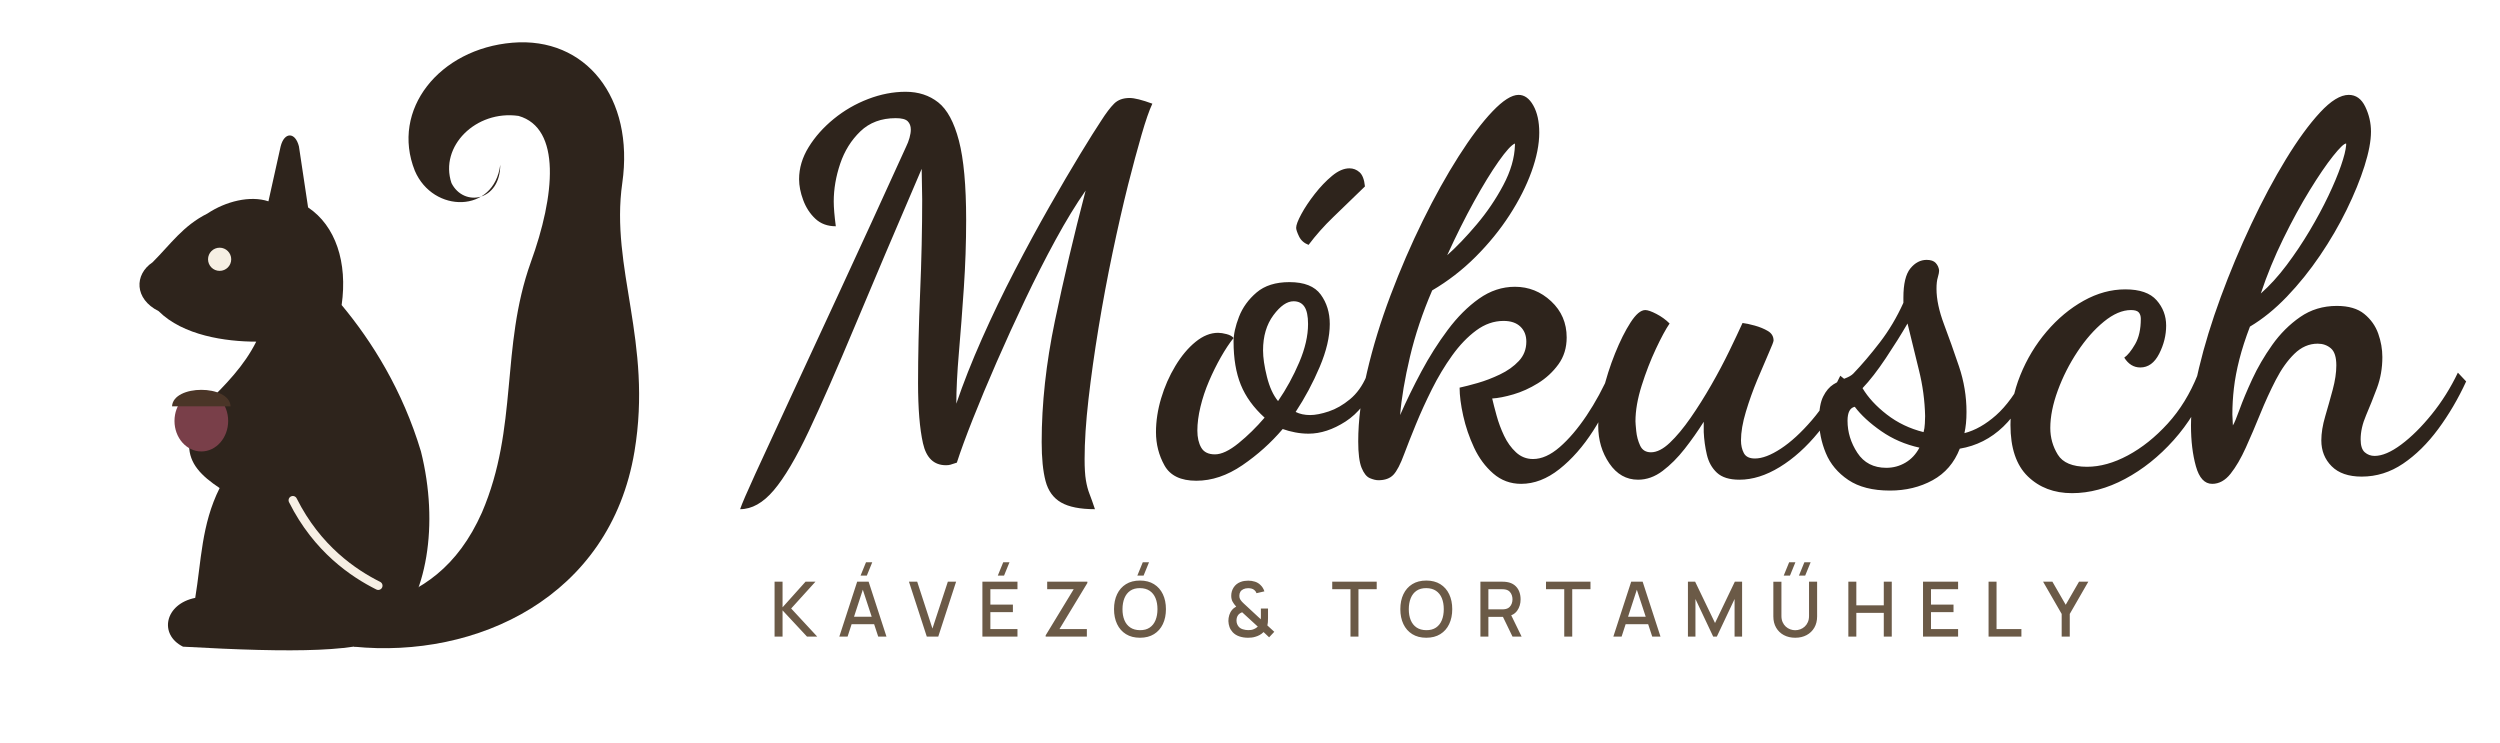
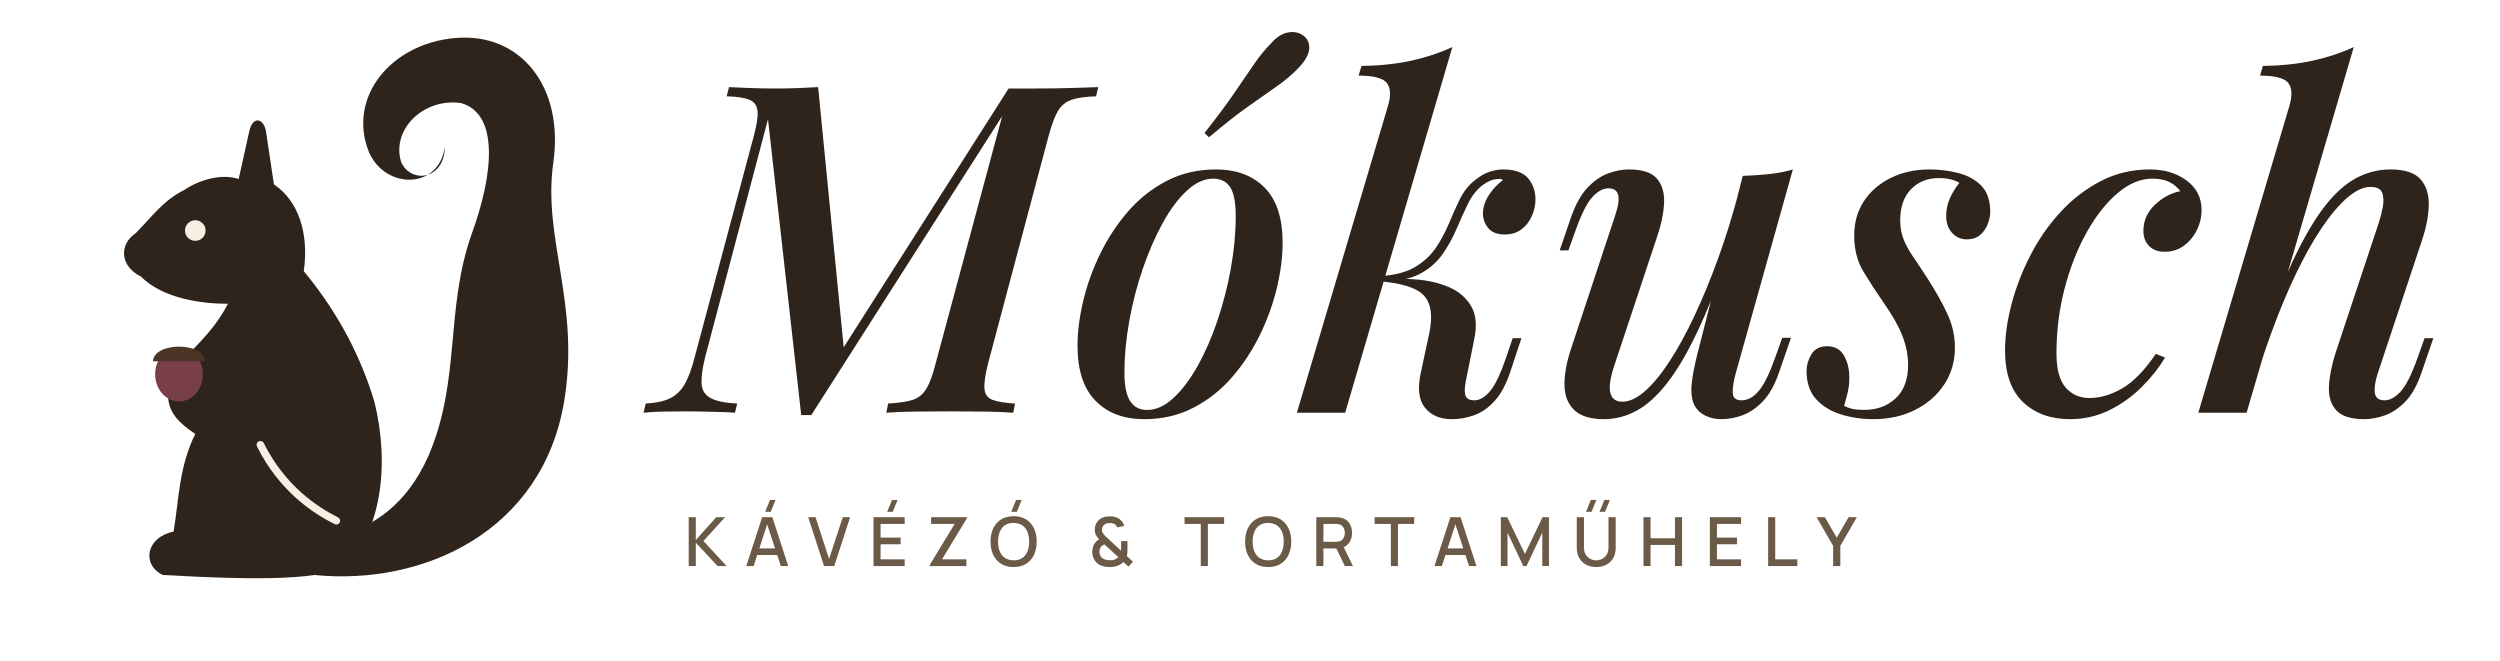
- <svg xmlns="http://www.w3.org/2000/svg" viewBox="0 0 377 112" role="img" aria-label="Mókusch kávézó és tortaműhely – logó">
+ <svg xmlns="http://www.w3.org/2000/svg" viewBox="0 0 424 112" role="img" aria-label="Mókusch kávézó és tortaműhely – logó">
  <g transform="translate(0 0) scale(0.92)">
    <path d="M58 106 C 78 108, 100 98, 104 74 C 107 56, 100 44, 102 30 C 104 16, 96 6, 84 7 C 72 8, 64 18, 68 28 C 71 35, 81 35, 82 27 C 82 33, 76 34, 74 30 C 72 24, 78 18, 85 19 C 92 21, 91 32, 87 43 C 82 57, 85 70, 79 84 C 75 93, 69 97, 62 99 Z" fill="#2E241C" />
    <path d="M30 106 C 26 104, 27 99, 32 98 C 33 92, 33 86, 36 80 C 33 78, 31 76, 31 73 C 28 70, 30 66, 34 66 C 37 63, 40 60, 42 56 C 37 56, 30 55, 26 51 C 22 49, 22 45, 25 43 C 28 40, 30 37, 34 35 C 37 33, 41 32, 44 33 L 46 24 C 46.6 21.6, 48.4 21.6, 49 24 L 50.5 34 C 55 37, 57 43, 56 50 C 61 56, 66 64, 69 74 C 72 86, 70 98, 64 104 C 60 107, 48 107, 30 106 Z" fill="#2E241C" />
    <circle cx="36" cy="42.5" r="1.9" fill="#F6EFE4" />
    <path d="M48 82 C 52 90, 58 94, 62 96" fill="none" stroke="#F6EFE4" stroke-width="1.4" stroke-linecap="round" />
    <g transform="translate(29 63)">
      <ellipse cx="4" cy="6" rx="4.4" ry="5" fill="#793F49" />
      <path d="M-0.8 3.6 C -0.6 0, 8.6 0, 8.8 3.6 Z" fill="#4A3527" />
    </g>
  </g>
-   <path d="M111.61 76.786Q112.0 75.616 113.911 71.443Q115.822 67.27 119.059 60.289Q122.296 53.308 126.742 43.714Q131.188 34.12 136.648 22.108Q136.96 21.484 137.155 20.782Q137.35 20.08 137.35 19.534Q137.35 18.754 136.882 18.286Q136.414 17.818 135.088 17.818Q131.812 17.818 129.745 19.807Q127.678 21.796 126.703 24.682Q125.728 27.568 125.728 30.376Q125.728 31.078 125.806 32.014Q125.884 32.95 126.04 34.12Q124.168 34.12 122.959 32.989Q121.75 31.858 121.126 30.181Q120.502 28.504 120.502 27.022Q120.502 24.526 121.945 22.186Q123.388 19.846 125.728 17.935Q128.068 16.024 130.915 14.932Q133.762 13.84 136.57 13.84Q139.456 13.84 141.484 15.439Q143.512 17.038 144.604 21.211Q145.696 25.384 145.696 33.184Q145.696 38.254 145.345 43.441Q144.994 48.628 144.604 53.152Q144.214 57.676 144.214 60.874Q145.774 56.272 148.075 51.085Q150.376 45.898 153.028 40.789Q155.68 35.68 158.254 31.156Q160.828 26.632 162.895 23.239Q164.962 19.846 166.054 18.208Q167.146 16.492 168.004 15.634Q168.862 14.776 170.344 14.776Q171.436 14.776 173.776 15.634Q173.074 17.116 172.138 20.353Q171.202 23.59 170.11 27.88Q168.94 32.56 167.77 38.137Q166.6 43.714 165.664 49.408Q164.728 55.102 164.143 60.211Q163.558 65.32 163.558 69.22Q163.558 71.248 163.753 72.418Q163.948 73.588 164.299 74.485Q164.65 75.382 165.118 76.786Q161.764 76.786 160.009 75.772Q158.254 74.758 157.669 72.535Q157.084 70.312 157.084 66.646Q157.084 57.988 159.073 48.433Q161.062 38.878 163.714 28.738Q161.53 31.858 159.19 36.148Q156.85 40.438 154.588 45.196Q152.326 49.954 150.298 54.595Q148.27 59.236 146.71 63.175Q145.15 67.114 144.292 69.766Q143.59 70.0 143.317 70.078Q143.044 70.156 142.654 70.156Q139.924 70.156 139.183 66.841Q138.442 63.526 138.442 57.754Q138.442 54.712 138.52 51.241Q138.598 47.77 138.754 44.143Q138.91 40.516 138.988 36.928Q139.066 33.34 139.066 30.064Q139.066 28.894 139.027 27.724Q138.988 26.554 138.988 25.462Q133.06 39.268 128.965 49.057Q124.87 58.846 121.984 64.969Q119.098 71.092 116.68 73.939Q114.262 76.786 111.61 76.786ZM180.406 72.496Q176.896 72.496 175.609 70.195Q174.322 67.894 174.322 65.164Q174.322 62.668 175.102 60.055Q175.882 57.442 177.247 55.18Q178.612 52.918 180.289 51.553Q181.966 50.188 183.682 50.188Q184.228 50.188 184.969 50.383Q185.71 50.578 186.022 50.968Q185.086 52.138 184.111 53.854Q183.136 55.57 182.317 57.481Q181.498 59.392 181.03 61.342Q180.562 63.292 180.562 64.93Q180.562 66.49 181.147 67.504Q181.732 68.518 183.214 68.518Q184.696 68.518 186.763 66.841Q188.83 65.164 190.702 62.98Q188.206 60.718 187.114 58.027Q186.022 55.336 186.022 51.514Q186.022 49.876 186.841 47.77Q187.66 45.664 189.493 44.104Q191.326 42.544 194.446 42.544Q197.8 42.544 199.165 44.416Q200.53 46.288 200.53 48.862Q200.53 51.748 199.009 55.336Q197.488 58.924 195.382 62.122Q196.318 62.59 197.566 62.59Q198.736 62.59 200.374 62.044Q202.012 61.498 203.572 60.211Q205.132 58.924 206.068 56.74L207.472 57.754Q205.756 61.732 202.909 63.565Q200.062 65.398 197.332 65.398Q196.318 65.398 195.304 65.203Q194.29 65.008 193.432 64.696Q190.78 67.816 187.348 70.156Q183.916 72.496 180.406 72.496ZM192.73 60.484Q194.602 57.754 195.928 54.634Q197.254 51.514 197.254 48.862Q197.254 47.068 196.708 46.249Q196.162 45.43 195.07 45.43Q193.588 45.43 192.028 47.536Q190.468 49.642 190.468 52.84Q190.468 54.478 191.053 56.818Q191.638 59.158 192.73 60.484ZM197.332 36.928Q196.318 36.538 195.889 35.641Q195.46 34.744 195.46 34.354Q195.46 33.73 196.24 32.287Q197.02 30.844 198.268 29.245Q199.516 27.646 200.881 26.515Q202.246 25.384 203.494 25.384Q204.352 25.384 205.015 25.969Q205.678 26.554 205.834 28.114Q203.104 30.766 201.037 32.755Q198.97 34.744 197.332 36.928ZM229.39 72.964Q226.972 72.964 225.178 71.404Q223.384 69.844 222.292 67.504Q221.2 65.164 220.654 62.707Q220.108 60.25 220.108 58.456Q221.2 58.222 222.838 57.754Q224.476 57.286 226.192 56.467Q227.908 55.648 229.039 54.439Q230.17 53.23 230.17 51.514Q230.17 50.11 229.273 49.252Q228.376 48.394 226.738 48.394Q224.554 48.394 222.604 49.837Q220.654 51.28 218.977 53.62Q217.3 55.96 215.935 58.69Q214.57 61.42 213.517 63.994Q212.464 66.568 211.762 68.44Q210.904 70.78 210.124 71.599Q209.344 72.418 207.862 72.418Q207.316 72.418 206.575 72.106Q205.834 71.794 205.327 70.546Q204.82 69.298 204.82 66.568Q204.82 61.81 206.146 56.116Q207.472 50.422 209.695 44.533Q211.918 38.644 214.57 33.262Q217.222 27.88 219.952 23.59Q222.682 19.3 225.061 16.804Q227.44 14.308 229.0 14.308Q230.326 14.308 231.223 15.907Q232.12 17.506 232.12 20.002Q232.12 22.654 230.95 25.891Q229.78 29.128 227.635 32.443Q225.49 35.758 222.526 38.722Q219.562 41.686 215.974 43.792Q213.79 48.862 212.62 53.815Q211.45 58.768 211.138 62.59Q212.542 59.392 214.336 56.038Q216.13 52.684 218.314 49.759Q220.498 46.834 223.033 45.04Q225.568 43.246 228.454 43.246Q231.574 43.246 233.914 45.43Q236.254 47.614 236.254 50.89Q236.254 53.23 235.006 54.946Q233.758 56.662 231.925 57.793Q230.092 58.924 228.22 59.47Q226.348 60.016 225.022 60.094Q225.256 61.108 225.685 62.668Q226.114 64.228 226.816 65.71Q227.518 67.192 228.61 68.206Q229.702 69.22 231.184 69.22Q233.134 69.22 235.201 67.426Q237.268 65.632 239.257 62.668Q241.246 59.704 242.806 56.116L243.898 57.442Q242.572 61.342 240.271 64.93Q237.97 68.518 235.162 70.741Q232.354 72.964 229.39 72.964ZM218.236 38.488Q220.342 36.616 222.682 33.847Q225.022 31.078 226.699 27.919Q228.376 24.76 228.454 21.874Q228.454 21.796 228.454 21.757Q228.454 21.718 228.454 21.64Q227.674 21.952 225.997 24.331Q224.32 26.71 222.292 30.376Q220.264 34.042 218.236 38.488ZM247.018 72.34Q244.366 72.34 242.689 69.883Q241.012 67.426 241.012 64.228Q241.012 62.044 241.714 59.08Q242.416 56.116 243.547 53.308Q244.678 50.5 245.887 48.628Q247.096 46.756 248.11 46.756Q248.656 46.756 249.787 47.341Q250.918 47.926 251.776 48.784Q250.918 50.032 249.709 52.606Q248.5 55.18 247.564 58.144Q246.628 61.108 246.628 63.526Q246.628 63.838 246.745 65.008Q246.862 66.178 247.33 67.192Q247.798 68.206 248.968 68.206Q250.294 68.206 251.815 66.763Q253.336 65.32 254.935 63.019Q256.534 60.718 258.055 58.066Q259.576 55.414 260.785 52.918Q261.994 50.422 262.774 48.706Q263.476 48.784 264.607 49.096Q265.738 49.408 266.596 49.915Q267.454 50.422 267.454 51.358Q267.454 51.592 266.713 53.269Q265.972 54.946 264.997 57.286Q264.022 59.626 263.281 62.083Q262.54 64.54 262.54 66.412Q262.54 67.504 262.969 68.323Q263.398 69.142 264.646 69.142Q266.284 69.142 268.546 67.66Q270.808 66.178 273.226 63.37Q275.644 60.562 277.516 56.662L278.686 57.598Q276.97 61.81 274.24 65.164Q271.51 68.518 268.39 70.429Q265.27 72.34 262.306 72.34Q260.044 72.34 258.913 71.287Q257.782 70.234 257.392 68.557Q257.002 66.88 256.924 65.164Q256.924 64.774 256.924 64.345Q256.924 63.916 256.924 63.604Q255.598 65.71 254.038 67.699Q252.478 69.688 250.723 71.014Q248.968 72.34 247.018 72.34ZM285.004 73.978Q281.104 73.978 278.725 72.379Q276.346 70.78 275.332 68.323Q274.318 65.866 274.318 63.292Q274.318 61.03 274.942 59.782Q275.566 58.534 276.502 57.949Q277.438 57.364 278.257 57.052Q279.076 56.74 279.466 56.35Q281.416 54.322 283.483 51.631Q285.55 48.94 287.032 45.664V44.884Q287.032 41.764 288.085 40.477Q289.138 39.19 290.542 39.19Q291.478 39.19 291.907 39.658Q292.336 40.126 292.414 40.75Q292.414 41.218 292.219 41.842Q292.024 42.466 292.024 43.558Q292.024 45.898 293.155 48.901Q294.286 51.904 295.417 55.258Q296.548 58.612 296.548 62.122Q296.548 63.058 296.47 63.838Q296.392 64.618 296.236 65.32Q298.654 64.696 300.994 62.629Q303.334 60.562 305.44 56.506L306.376 57.208Q304.894 61.654 302.086 64.345Q299.278 67.036 295.534 67.66Q294.286 70.858 291.439 72.418Q288.592 73.978 285.004 73.978ZM284.458 70.546Q286.018 70.546 287.344 69.766Q288.67 68.986 289.45 67.504Q286.252 66.802 283.678 65.008Q281.104 63.214 279.7 61.342Q278.608 61.576 278.608 63.448Q278.608 66.022 280.09 68.284Q281.572 70.546 284.458 70.546ZM290.074 65.164Q290.23 64.618 290.269 63.877Q290.308 63.136 290.308 62.746Q290.23 59.236 289.372 55.804Q288.514 52.372 287.656 48.784Q286.252 51.202 284.38 54.01Q282.508 56.818 280.87 58.534Q282.118 60.64 284.536 62.512Q286.954 64.384 290.074 65.164ZM312.46 74.368Q308.404 74.368 305.791 71.833Q303.178 69.298 303.178 64.072Q303.178 60.25 304.66 56.584Q306.142 52.918 308.638 49.993Q311.134 47.068 314.215 45.352Q317.296 43.636 320.494 43.636Q323.77 43.636 325.213 45.274Q326.656 46.912 326.656 49.096Q326.656 51.28 325.603 53.347Q324.55 55.414 322.756 55.414Q321.274 55.414 320.338 53.932Q321.118 53.386 321.976 51.904Q322.834 50.422 322.834 48.082Q322.834 47.458 322.522 47.107Q322.21 46.756 321.352 46.756Q319.402 46.756 317.257 48.511Q315.112 50.266 313.279 53.035Q311.446 55.804 310.315 58.885Q309.184 61.966 309.184 64.54Q309.184 66.724 310.315 68.557Q311.446 70.39 314.722 70.39Q317.686 70.39 320.884 68.674Q324.082 66.958 326.89 63.877Q329.698 60.796 331.414 56.506L332.974 57.91Q331.102 62.668 327.787 66.373Q324.472 70.078 320.455 72.223Q316.438 74.368 312.46 74.368ZM333.598 72.964Q331.882 72.964 331.141 70.312Q330.4 67.66 330.4 64.15Q330.4 60.562 331.609 55.492Q332.818 50.422 334.885 44.806Q336.952 39.19 339.487 33.808Q342.022 28.426 344.713 24.019Q347.404 19.612 349.861 16.96Q352.318 14.308 354.19 14.308Q355.828 14.308 356.686 16.102Q357.544 17.896 357.544 19.846Q357.544 21.952 356.569 25.033Q355.594 28.114 353.878 31.624Q352.162 35.134 349.861 38.527Q347.56 41.92 344.869 44.728Q342.178 47.536 339.292 49.252Q338.278 51.904 337.693 54.205Q337.108 56.506 336.874 58.534Q336.64 60.562 336.64 62.512Q336.64 62.902 336.679 63.331Q336.718 63.76 336.718 64.15Q337.03 63.682 337.732 61.732Q338.434 59.782 339.643 57.169Q340.852 54.556 342.646 52.021Q344.44 49.486 346.858 47.809Q349.276 46.132 352.396 46.132Q355.048 46.132 356.53 47.341Q358.012 48.55 358.636 50.305Q359.26 52.06 359.26 53.854Q359.26 56.35 358.441 58.534Q357.622 60.718 356.803 62.629Q355.984 64.54 355.984 66.256Q355.984 67.66 356.608 68.206Q357.232 68.752 358.09 68.752Q359.806 68.752 362.107 67.036Q364.408 65.32 366.709 62.473Q369.01 59.626 370.648 56.194L371.896 57.52Q370.102 61.42 367.684 64.696Q365.266 67.972 362.38 69.922Q359.494 71.872 356.14 71.872Q353.176 71.872 351.616 70.312Q350.056 68.752 350.056 66.412Q350.056 64.774 350.641 62.785Q351.226 60.796 351.772 58.768Q352.318 56.74 352.318 55.102Q352.318 53.23 351.499 52.528Q350.68 51.826 349.51 51.826Q347.56 51.826 346.0 53.347Q344.44 54.868 343.192 57.286Q341.944 59.704 340.852 62.395Q339.76 65.086 338.668 67.504Q337.576 69.922 336.367 71.443Q335.158 72.964 333.598 72.964ZM340.93 44.26Q342.958 42.466 344.83 39.97Q346.702 37.474 348.301 34.783Q349.9 32.092 351.109 29.557Q352.318 27.022 353.02 24.994Q353.722 22.966 353.8 21.874Q353.8 21.796 353.8 21.757Q353.8 21.718 353.8 21.64Q353.332 21.64 351.811 23.551Q350.29 25.462 348.301 28.699Q346.312 31.936 344.323 35.992Q342.334 40.048 340.93 44.26Z" fill="#2E241C" />
+   <path d="M171.062 15.01H175.586Q178.596 15.01 181.397 14.932Q184.197 14.854 186.272 14.776L185.882 16.336Q183.23 16.414 181.748 16.921Q180.266 17.428 179.447 18.793Q178.628 20.158 177.848 23.044L167.552 61.732Q166.85 64.54 166.967 65.944Q167.084 67.348 168.332 67.816Q169.58 68.284 172.154 68.44L171.842 70.0Q169.829 69.844 167.037 69.805Q164.244 69.766 161.234 69.766Q157.958 69.766 155.017 69.805Q152.076 69.844 150.314 70.0L150.626 68.44Q153.356 68.284 154.799 67.816Q156.242 67.348 157.1 65.944Q157.958 64.54 158.66 61.732L169.97 19.69L137.6 70.39H135.884L130.252 20.22L119.582 60.624Q118.911 63.308 118.981 65Q119.051 66.693 120.471 67.488Q121.89 68.284 125.026 68.44L124.652 70.0Q123.778 69.922 122.351 69.883Q120.923 69.844 119.379 69.805Q117.834 69.766 116.493 69.766Q114.527 69.766 112.499 69.805Q110.471 69.844 109.145 70.0L109.52 68.44Q112.25 68.284 113.771 67.488Q115.292 66.693 116.212 65Q117.132 63.308 117.803 60.624L127.85 23.044Q128.63 20.158 128.474 18.793Q128.318 17.428 127.109 16.921Q125.9 16.414 123.248 16.336L123.638 14.776Q125.073 14.854 127.249 14.932Q129.425 15.01 131.828 15.01Q133.653 15.01 135.525 14.932Q137.397 14.854 138.754 14.776L143.091 58.893ZM205.756 30.298Q203.494 30.298 201.294 32.334Q199.095 34.37 197.192 37.833Q195.288 41.296 193.814 45.586Q192.34 49.876 191.521 54.462Q190.702 59.049 190.702 63.23Q190.702 66.521 191.677 68.027Q192.652 69.532 194.555 69.532Q196.802 69.532 198.993 67.52Q201.185 65.507 203.112 62.075Q205.038 58.643 206.481 54.369Q207.924 50.094 208.751 45.516Q209.578 40.937 209.578 36.632Q209.578 33.168 208.626 31.733Q207.675 30.298 205.756 30.298ZM182.746 58.643Q182.746 55.164 183.698 51.108Q184.649 47.052 186.568 43.098Q188.487 39.143 191.287 35.898Q194.087 32.654 197.839 30.696Q201.591 28.738 206.208 28.738Q211.434 28.738 214.484 31.827Q217.534 34.916 217.534 41.187Q217.534 44.666 216.582 48.722Q215.631 52.778 213.712 56.732Q211.793 60.687 208.993 63.932Q206.193 67.176 202.441 69.134Q198.689 71.092 194.072 71.092Q188.846 71.092 185.796 67.972Q182.746 64.852 182.746 58.643ZM204.274 22.56Q207.363 18.66 209.289 15.845Q211.216 13.029 212.651 10.931Q214.086 8.832 215.631 7.288Q217.004 5.728 218.571 5.486Q220.139 5.244 221.278 6.212Q222.261 7.179 221.996 8.598Q221.73 10.018 220.092 11.656Q218.642 13.169 216.551 14.636Q214.461 16.102 211.622 18.107Q208.782 20.111 205.054 23.278ZM228.142 70.0H219.952L235.396 17.974Q236.176 15.322 235.209 14.074Q234.242 12.826 230.42 12.826L230.903 11.188Q235.614 11.11 239.351 10.291Q243.087 9.472 246.316 7.99ZM248.594 64.68Q248.266 66.443 248.578 67.169Q248.89 67.894 250.029 67.894Q251.417 67.894 252.728 66.326Q254.038 64.758 255.473 60.546L256.55 57.364H258.032L256.144 63.058Q255.099 66.209 253.531 67.956Q251.963 69.704 250.076 70.398Q248.188 71.092 246.222 71.092Q243.274 71.092 241.683 69.158Q240.092 67.223 240.981 63.152L242.369 56.678Q243.336 52.263 241.574 50.211Q239.811 48.16 233.789 47.692V47.38Q236.909 47.146 240.092 47.388Q243.274 47.63 245.762 48.706Q248.25 49.782 249.506 51.92Q250.762 54.057 250.029 57.536ZM254.381 30.345Q253.414 30.345 252.712 30.657Q252.01 30.969 251.355 31.468Q249.904 32.622 248.937 34.619Q247.97 36.616 247.002 38.886Q246.035 41.156 244.616 43.16Q243.196 45.165 240.856 46.428Q238.516 47.692 234.725 47.614L233.945 47.692L234.101 46.834Q237.814 46.6 240.029 45.266Q242.244 43.932 243.555 41.975Q244.865 40.017 245.754 37.856Q246.644 35.696 247.611 33.738Q248.578 31.78 250.185 30.532Q251.542 29.456 252.728 29.097Q253.913 28.738 254.927 28.738Q258.016 28.738 259.272 30.36Q260.528 31.983 260.403 34.198Q260.34 35.446 259.755 36.741Q259.17 38.036 258.032 38.901Q256.893 39.767 255.208 39.767Q253.227 39.767 252.338 38.605Q251.448 37.443 251.511 36.008Q251.573 34.494 252.564 33.012Q253.554 31.53 254.896 30.548Q254.771 30.454 254.662 30.399Q254.553 30.345 254.381 30.345ZM293.256 42.887Q290.402 50.952 287.812 56.389Q285.222 61.826 282.687 65.047Q280.152 68.268 277.524 69.68Q274.895 71.092 272.025 71.092Q268.655 71.092 267.033 69.579Q265.41 68.066 265.34 65.421Q265.27 62.777 266.393 59.314L273.959 36.46Q274.739 34.136 274.435 33.036Q274.131 31.936 272.774 31.936Q271.448 31.936 270.075 33.41Q268.702 34.884 267.142 39.284L266.003 42.466H264.521L266.471 36.772Q267.641 33.496 269.287 31.78Q270.933 30.064 272.766 29.401Q274.599 28.738 276.252 28.738Q279.7 28.738 281.026 30.306Q282.352 31.874 282.227 34.463Q282.102 37.053 281.042 40.157L273.772 62.044Q271.744 68.128 275.176 68.128Q276.923 68.128 278.951 66.365Q280.979 64.602 283.116 61.342Q285.254 58.082 287.36 53.612Q289.466 49.143 291.416 43.769Q293.366 38.394 294.941 32.373ZM294.364 63.37Q293.818 65.414 293.873 66.654Q293.927 67.894 295.378 67.894Q296.985 67.894 298.35 66.217Q299.715 64.54 301.103 60.546L302.273 57.286H303.755L301.758 63.058Q300.682 66.256 299.052 67.988Q297.422 69.719 295.589 70.406Q293.756 71.092 291.977 71.092Q290.433 71.092 289.224 70.491Q288.015 69.891 287.406 68.799Q286.72 67.426 286.884 65.39Q287.048 63.354 287.843 60.172L295.565 29.83Q297.936 29.752 300.105 29.518Q302.273 29.284 304.067 28.738ZM312.772 68.846Q313.396 69.158 314.121 69.337Q314.847 69.516 316.188 69.516Q319.418 69.516 321.516 67.543Q323.614 65.57 323.614 61.904Q323.614 59.439 322.647 56.958Q321.68 54.478 319.464 51.342Q317.655 48.737 316.064 46.109Q314.472 43.48 314.472 39.954Q314.472 36.6 316.126 34.104Q317.78 31.608 320.681 30.173Q323.583 28.738 327.249 28.738Q329.714 28.738 332.077 29.331Q334.44 29.924 335.993 31.46Q337.545 32.997 337.545 35.961Q337.545 36.834 337.139 37.942Q336.734 39.05 335.868 39.822Q335.002 40.594 333.567 40.594Q332.1 40.594 331.086 39.51Q330.072 38.426 330.072 36.663Q330.072 35.04 330.704 33.621Q331.336 32.201 332.319 31.016Q331.008 30.204 328.809 30.204Q325.954 30.204 324.121 32.076Q322.288 33.948 322.272 37.349Q322.272 39.128 322.842 40.571Q323.411 42.014 324.472 43.55Q325.533 45.087 326.937 47.271Q329.012 50.516 330.283 53.253Q331.554 55.991 331.554 58.955Q331.554 62.465 329.737 65.211Q327.92 67.956 324.792 69.524Q321.664 71.092 317.702 71.092Q314.847 71.092 312.249 70.289Q309.652 69.485 308.022 67.707Q306.392 65.928 306.392 62.918Q306.392 61.467 307.211 60.094Q308.03 58.721 309.886 58.721Q311.836 58.721 312.741 60.312Q313.646 61.904 313.646 64.025Q313.646 65.523 313.326 66.724Q313.006 67.925 312.772 68.846ZM365.016 30.298Q362.068 30.298 359.182 32.724Q356.296 35.15 353.94 39.338Q351.585 43.527 350.181 48.839Q348.777 54.15 348.777 59.922Q348.777 63.947 350.337 65.726Q351.897 67.504 354.393 67.504Q357.092 67.504 359.931 65.866Q362.77 64.228 365.625 60.016L367.185 60.64Q365.672 63.214 363.246 65.632Q360.82 68.05 357.739 69.571Q354.658 71.092 351.07 71.092Q346.14 71.092 343.098 68.19Q340.056 65.289 340.056 59.454Q340.056 55.773 341.156 51.584Q342.256 47.396 344.339 43.332Q346.421 39.268 349.432 35.992Q352.443 32.716 356.265 30.727Q360.087 28.738 364.626 28.738Q368.339 28.738 370.866 30.626Q373.394 32.513 373.394 35.664Q373.394 37.349 372.614 38.972Q371.834 40.594 370.422 41.647Q369.01 42.7 367.138 42.7Q365.422 42.7 364.47 41.702Q363.519 40.703 363.519 39.174Q363.519 36.6 365.438 34.76Q367.356 32.919 369.79 32.42Q369.057 31.452 367.934 30.875Q366.81 30.298 365.016 30.298ZM381.022 70.0H372.832L388.276 17.974Q389.056 15.322 388.089 14.074Q387.122 12.826 383.3 12.826L383.783 11.188Q388.494 11.11 392.231 10.291Q395.967 9.472 399.196 7.99ZM383.128 58.534Q386.139 50.079 388.83 44.33Q391.521 38.582 394.149 35.15Q396.778 31.718 399.563 30.228Q402.347 28.738 405.405 28.738Q409.118 28.738 410.568 30.454Q412.019 32.17 411.918 34.892Q411.816 37.614 410.849 40.516L403.252 63.37Q402.597 65.429 402.776 66.662Q402.956 67.894 404.438 67.894Q405.764 67.894 407.136 66.42Q408.509 64.946 410.069 60.546L411.208 57.364H412.69L410.74 63.058Q409.648 66.334 408.002 68.05Q406.356 69.766 404.523 70.429Q402.69 71.092 400.959 71.092Q397.636 71.092 396.248 69.602Q394.859 68.112 394.992 65.499Q395.124 62.886 396.17 59.673L403.439 37.786Q403.845 36.569 404.118 35.134Q404.391 33.699 404.016 32.7Q403.642 31.702 402.035 31.702Q400.226 31.702 398.104 33.527Q395.982 35.352 393.728 38.706Q391.474 42.06 389.274 46.686Q387.075 51.311 385.062 56.873Q383.05 62.434 381.35 68.705Z" fill="#2E241C" />
  <path d="M116.805 96.0V87.72H118.009V91.584L121.474 87.72H122.969L119.308 91.76L123.237 96.0H121.696L118.009 92.044V96.0ZM130.717 86.8H129.774L130.594 84.787H131.537ZM126.569 96.0 129.26 87.72H130.989L133.68 96.0H132.434L129.954 88.445H130.268L127.815 96.0ZM127.965 94.133V93.006H132.289V94.133ZM139.76 96.0 137.07 87.72H138.315L140.612 94.785L142.934 87.72H144.18L141.489 96.0ZM151.411 86.8H150.468L151.288 84.787H152.231ZM148.145 96.0V87.72H153.435V88.855H149.348V91.174H152.745V92.309H149.348V94.865H153.435V96.0ZM157.685 96.0V95.812L161.913 88.855H157.915V87.72H163.975V87.915L159.77 94.861H163.899V96.0ZM172.453 86.8H171.51L172.331 84.787H173.274ZM171.909 96.172Q170.669 96.172 169.794 95.628Q168.919 95.084 168.457 94.112Q167.995 93.14 167.995 91.86Q167.995 90.58 168.457 89.608Q168.919 88.636 169.794 88.092Q170.669 87.547 171.909 87.547Q173.149 87.547 174.024 88.092Q174.899 88.636 175.361 89.608Q175.823 90.58 175.823 91.86Q175.823 93.14 175.361 94.112Q174.899 95.084 174.024 95.628Q173.149 96.172 171.909 96.172ZM171.909 95.03Q172.789 95.038 173.374 94.64Q173.96 94.242 174.253 93.526Q174.546 92.809 174.546 91.86Q174.546 90.911 174.253 90.201Q173.96 89.491 173.374 89.094Q172.789 88.698 171.909 88.69Q171.029 88.682 170.446 89.079Q169.862 89.476 169.569 90.193Q169.276 90.911 169.272 91.86Q169.268 92.809 169.561 93.518Q169.854 94.227 170.442 94.625Q171.029 95.022 171.909 95.03ZM188.189 96.172Q187.497 96.172 186.892 95.969Q186.288 95.766 185.881 95.329Q185.561 94.976 185.41 94.555Q185.258 94.133 185.241 93.654Q185.239 93.188 185.376 92.747Q185.513 92.307 185.805 91.963Q185.937 91.802 186.097 91.686Q186.257 91.569 186.422 91.477Q186.052 91.074 185.861 90.709Q185.67 90.344 185.67 89.84Q185.67 89.142 186.038 88.582Q186.406 88.021 187.047 87.77Q187.34 87.651 187.644 87.607Q187.947 87.563 188.239 87.563Q188.756 87.563 189.239 87.714Q189.722 87.866 190.063 88.203Q190.282 88.402 190.435 88.656Q190.589 88.91 190.669 89.177L189.484 89.453Q189.389 89.177 189.162 88.985Q188.973 88.816 188.722 88.757Q188.471 88.698 188.223 88.698Q187.815 88.698 187.491 88.851Q187.19 88.997 187.042 89.247Q186.893 89.497 186.893 89.848Q186.893 90.156 187.002 90.347Q187.112 90.537 187.292 90.744Q187.403 90.865 187.554 91.004Q187.706 91.143 187.867 91.293L190.125 93.389Q190.136 93.261 190.14 93.118Q190.144 92.975 190.144 92.845L190.14 91.768H191.217V93.19Q191.217 93.55 191.195 93.84Q191.173 94.129 191.121 94.317L192.16 95.275L191.382 96.107L190.546 95.314Q190.286 95.578 189.956 95.759Q189.626 95.941 189.293 96.027Q189.015 96.113 188.742 96.143Q188.469 96.172 188.189 96.172ZM188.227 95.022Q188.457 95.022 188.651 94.997Q188.844 94.971 189.024 94.896Q189.268 94.798 189.419 94.695Q189.571 94.591 189.676 94.493L187.319 92.332Q187.139 92.395 186.986 92.496Q186.834 92.598 186.725 92.73Q186.594 92.897 186.528 93.116Q186.462 93.336 186.464 93.589Q186.468 93.869 186.555 94.094Q186.642 94.319 186.79 94.497Q187.02 94.775 187.429 94.899Q187.838 95.022 188.227 95.022ZM203.652 96.0V88.855H200.9V87.72H207.608V88.855H204.856V96.0ZM215.084 96.172Q213.844 96.172 212.969 95.628Q212.094 95.084 211.632 94.112Q211.17 93.14 211.17 91.86Q211.17 90.58 211.632 89.608Q212.094 88.636 212.969 88.092Q213.844 87.547 215.084 87.547Q216.324 87.547 217.199 88.092Q218.074 88.636 218.536 89.608Q218.998 90.58 218.998 91.86Q218.998 93.14 218.536 94.112Q218.074 95.084 217.199 95.628Q216.324 96.172 215.084 96.172ZM215.084 95.03Q215.964 95.038 216.549 94.64Q217.135 94.242 217.428 93.526Q217.721 92.809 217.721 91.86Q217.721 90.911 217.428 90.201Q217.135 89.491 216.549 89.094Q215.964 88.698 215.084 88.69Q214.204 88.682 213.62 89.079Q213.037 89.476 212.744 90.193Q212.45 90.911 212.447 91.86Q212.443 92.809 212.736 93.518Q213.029 94.227 213.617 94.625Q214.204 95.022 215.084 95.03ZM223.246 96.0V87.72H226.592Q226.713 87.72 226.891 87.729Q227.07 87.737 227.229 87.766Q227.922 87.873 228.385 88.237Q228.848 88.6 229.077 89.151Q229.306 89.702 229.306 90.373Q229.306 91.362 228.8 92.077Q228.294 92.792 227.282 92.968L226.792 93.025H224.449V96.0ZM228.087 96.0 226.454 92.63 227.666 92.32 229.46 96.0ZM224.449 91.891H226.546Q226.659 91.891 226.8 91.879Q226.941 91.868 227.068 91.837Q227.438 91.749 227.661 91.517Q227.884 91.285 227.984 90.981Q228.083 90.677 228.083 90.373Q228.083 90.068 227.984 89.764Q227.884 89.46 227.661 89.228Q227.438 88.997 227.068 88.908Q226.941 88.876 226.8 88.865Q226.659 88.855 226.546 88.855H224.449ZM235.889 96.0V88.855H233.137V87.72H239.845V88.855H237.093V96.0ZM243.292 96.0 245.983 87.72H247.712L250.403 96.0H249.157L246.677 88.445H246.991L244.538 96.0ZM244.687 94.133V93.006H249.011V94.133ZM254.54 96.0V87.72H255.628L258.626 93.949L261.612 87.72H262.708V95.996H261.574V90.331L258.898 96.0H258.35L255.674 90.331V96.0ZM270.721 96.172Q269.747 96.172 269.003 95.774Q268.26 95.375 267.84 94.652Q267.42 93.928 267.42 92.952V87.728L268.639 87.72V92.891Q268.639 93.418 268.818 93.82Q268.996 94.221 269.295 94.493Q269.594 94.764 269.966 94.901Q270.337 95.038 270.721 95.038Q271.112 95.038 271.484 94.899Q271.855 94.76 272.152 94.489Q272.45 94.217 272.626 93.816Q272.802 93.414 272.802 92.891V87.72H274.021V92.952Q274.021 93.926 273.602 94.65Q273.182 95.373 272.438 95.773Q271.694 96.172 270.721 96.172ZM272.223 86.8H271.28L272.101 84.787H273.044ZM269.927 86.8H268.984L269.805 84.787H270.748ZM278.731 96.0V87.72H279.935V91.289H284.075V87.72H285.279V96.0H284.075V92.424H279.935V96.0ZM289.991 96.0V87.72H295.281V88.855H291.194V91.174H294.591V92.309H291.194V94.865H295.281V96.0ZM299.876 96.0V87.72H301.079V94.865H304.828V96.0ZM310.901 96.0V92.581L308.099 87.72H309.502L311.51 91.201L313.515 87.72H314.918L312.12 92.581V96.0Z" fill="#6B5A47" />
</svg>
